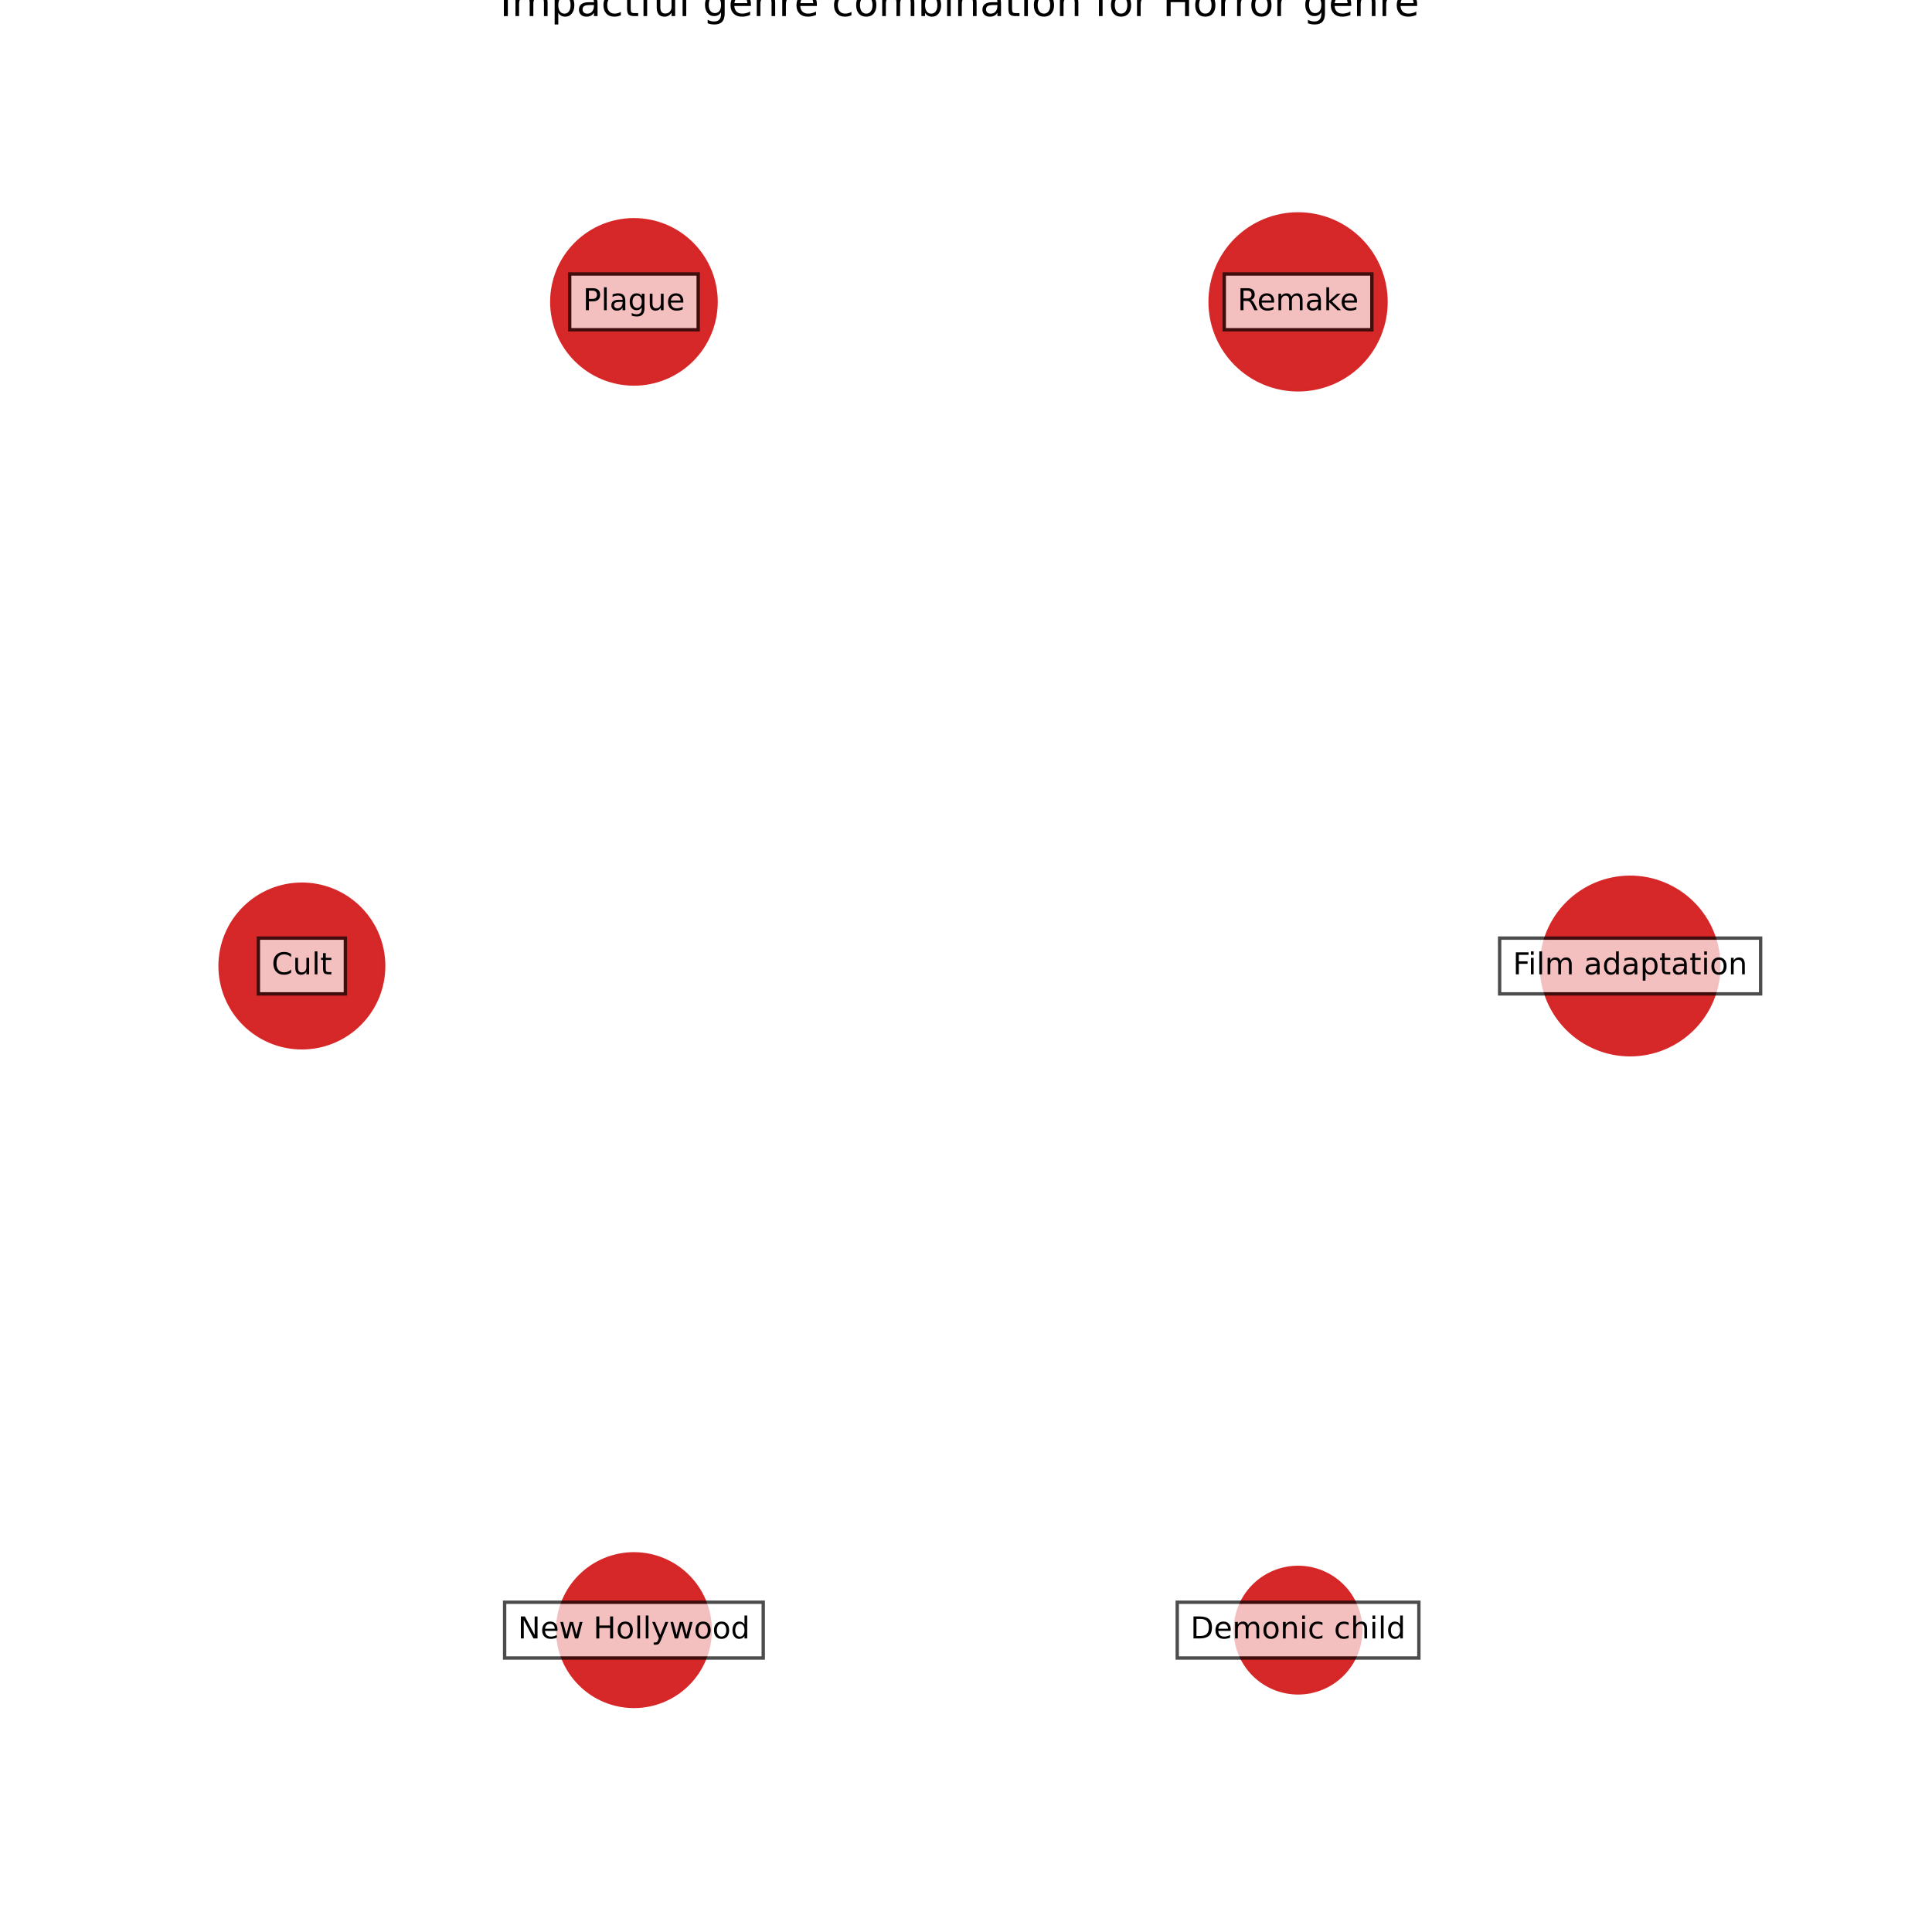
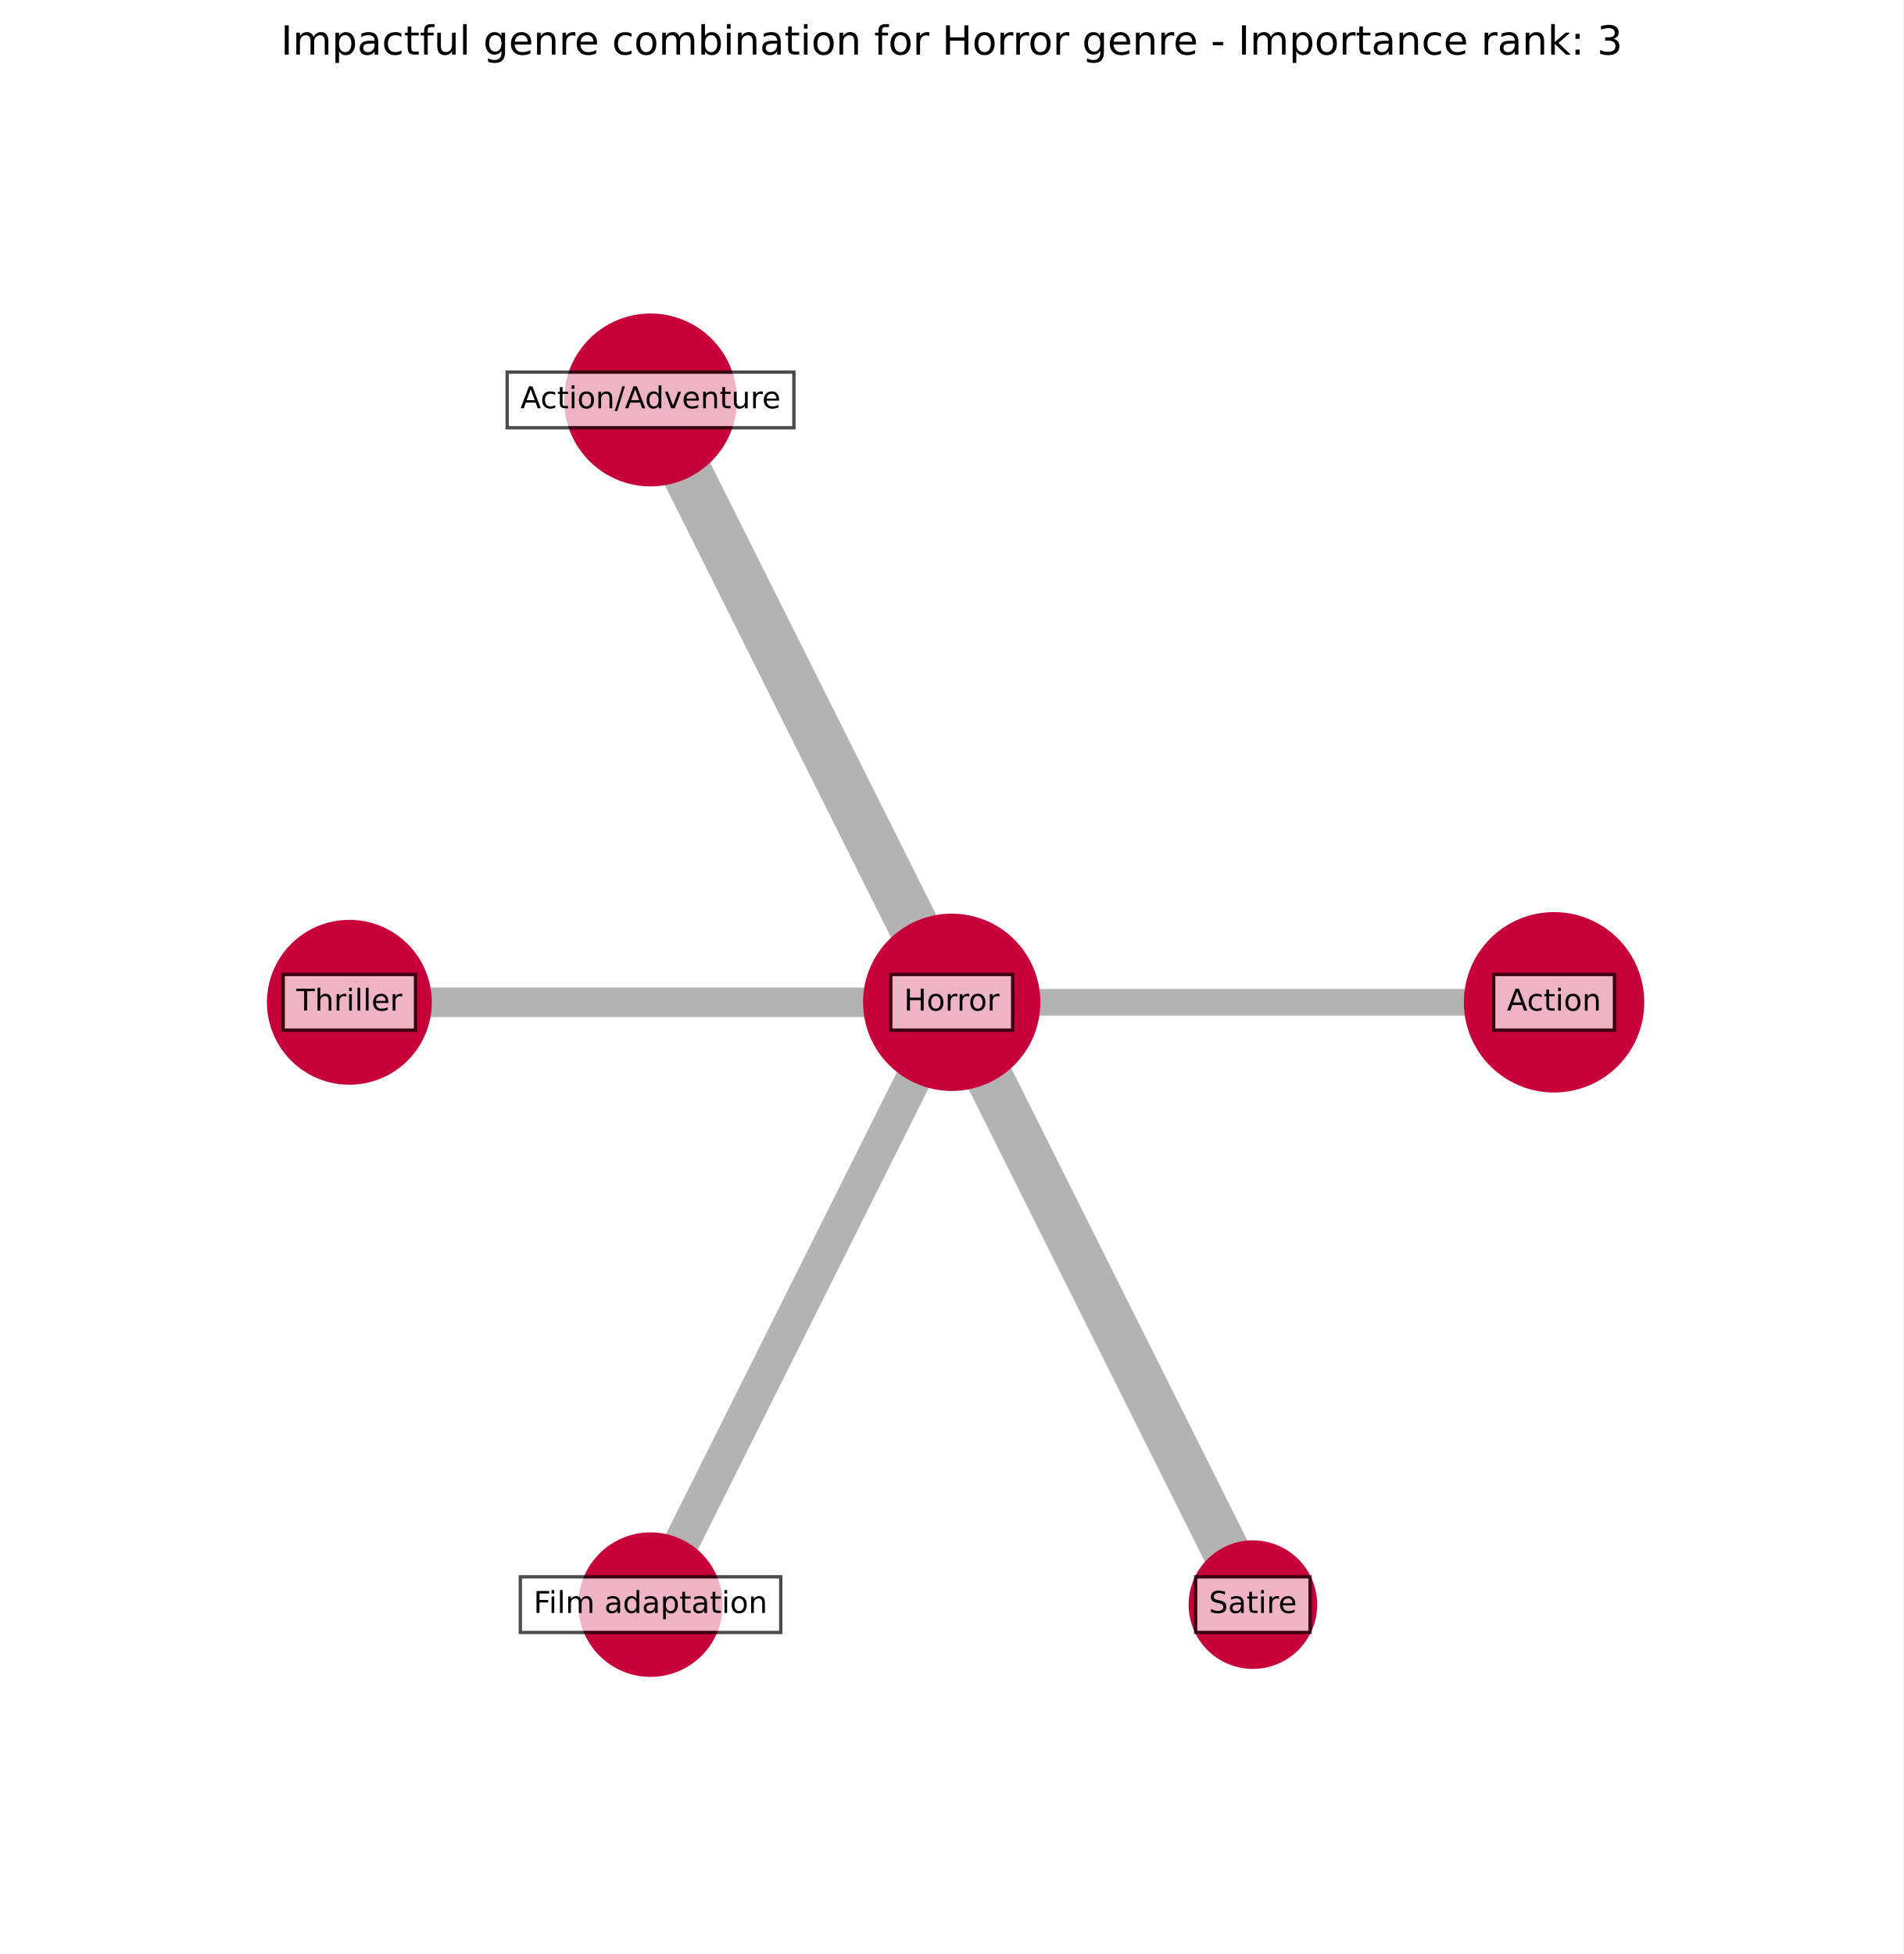
- <svg xmlns="http://www.w3.org/2000/svg" xmlns:xlink="http://www.w3.org/1999/xlink" width="576pt" height="576pt" viewBox="0 0 576 576" version="1.1">
+ <svg xmlns="http://www.w3.org/2000/svg" xmlns:xlink="http://www.w3.org/1999/xlink" width="568.8pt" height="583.918pt" viewBox="0 0 568.8 583.918" version="1.1">
  <defs>
    <style type="text/css">*{stroke-linejoin: round; stroke-linecap: butt}</style>
  </defs>
  <g id="figure_1">
    <g id="patch_1">
-       <path d="M 0 576  L 576 576  L 576 0  L 0 0  z " style="fill: #ffffff" />
+       <path d="M 0 583.918  L 568.8 583.918  L 568.8 0  L 0 0  z " style="fill: #ffffff" />
    </g>
    <g id="axes_1">
+       <g id="LineCollection_1">
+         <path d="M 464.4 299.518  L 284.4 299.518  " clip-path="url(#p482a73fd78)" style="fill: none; stroke: #000000; stroke-opacity: 0.3; stroke-width: 8" />
+         <path d="M 284.4 299.518  L 194.4 119.518  " clip-path="url(#p482a73fd78)" style="fill: none; stroke: #000000; stroke-opacity: 0.3; stroke-width: 15.103" />
+         <path d="M 284.4 299.518  L 104.4 299.518  " clip-path="url(#p482a73fd78)" style="fill: none; stroke: #000000; stroke-opacity: 0.3; stroke-width: 8.842" />
+         <path d="M 284.4 299.518  L 194.4 479.518  " clip-path="url(#p482a73fd78)" style="fill: none; stroke: #000000; stroke-opacity: 0.3; stroke-width: 10.617" />
+         <path d="M 284.4 299.518  L 374.4 479.518  " clip-path="url(#p482a73fd78)" style="fill: none; stroke: #000000; stroke-opacity: 0.3; stroke-width: 14.214" />
+       </g>
      <g id="PathCollection_1">
-         <path d="M 486 314.458  C 493.017 314.458 499.747 311.67 504.708 306.708  C 509.67 301.747 512.458 295.017 512.458 288  C 512.458 280.983 509.67 274.253 504.708 269.292  C 499.747 264.33 493.017 261.542 486 261.542  C 478.983 261.542 472.253 264.33 467.292 269.292  C 462.33 274.253 459.542 280.983 459.542 288  C 459.542 295.017 462.33 301.747 467.292 306.708  C 472.253 311.67 478.983 314.458 486 314.458  z " clip-path="url(#p6428ae8eca)" style="fill: #d62728; fill-opacity: 0.99; stroke: #d62728; stroke-opacity: 0.99" />
-         <path d="M 387 116.226  C 393.955 116.226 400.627 113.463 405.545 108.545  C 410.463 103.627 413.226 96.955 413.226 90  C 413.226 83.045 410.463 76.373 405.545 71.455  C 400.627 66.537 393.955 63.774 387 63.774  C 380.045 63.774 373.373 66.537 368.455 71.455  C 363.537 76.373 360.774 83.045 360.774 90  C 360.774 96.955 363.537 103.627 368.455 108.545  C 373.373 113.463 380.045 116.226 387 116.226  z " clip-path="url(#p6428ae8eca)" style="fill: #d62728; fill-opacity: 0.99; stroke: #d62728; stroke-opacity: 0.99" />
-         <path d="M 189 114.491  C 195.495 114.491 201.725 111.911 206.318 107.318  C 210.911 102.725 213.491 96.495 213.491 90  C 213.491 83.505 210.911 77.275 206.318 72.682  C 201.725 68.089 195.495 65.509 189 65.509  C 182.505 65.509 176.275 68.089 171.682 72.682  C 167.089 77.275 164.509 83.505 164.509 90  C 164.509 96.495 167.089 102.725 171.682 107.318  C 176.275 111.911 182.505 114.491 189 114.491  z " clip-path="url(#p6428ae8eca)" style="fill: #d62728; fill-opacity: 0.99; stroke: #d62728; stroke-opacity: 0.99" />
-         <path d="M 90 312.392  C 96.469 312.392 102.674 309.822 107.248 305.248  C 111.822 300.674 114.392 294.469 114.392 288  C 114.392 281.531 111.822 275.326 107.248 270.752  C 102.674 266.178 96.469 263.608 90 263.608  C 83.531 263.608 77.326 266.178 72.752 270.752  C 68.178 275.326 65.608 281.531 65.608 288  C 65.608 294.469 68.178 300.674 72.752 305.248  C 77.326 309.822 83.531 312.392 90 312.392  z " clip-path="url(#p6428ae8eca)" style="fill: #d62728; fill-opacity: 0.99; stroke: #d62728; stroke-opacity: 0.99" />
-         <path d="M 189 508.747  C 195.033 508.747 200.819 506.351 205.085 502.085  C 209.351 497.819 211.747 492.033 211.747 486  C 211.747 479.967 209.351 474.181 205.085 469.915  C 200.819 465.649 195.033 463.253 189 463.253  C 182.967 463.253 177.181 465.649 172.915 469.915  C 168.65 474.181 166.253 479.967 166.253 486  C 166.253 492.033 168.65 497.819 172.915 502.085  C 177.181 506.351 182.967 508.747 189 508.747  z " clip-path="url(#p6428ae8eca)" style="fill: #d62728; fill-opacity: 0.99; stroke: #d62728; stroke-opacity: 0.99" />
-         <path d="M 387 504.708  C 391.961 504.708 396.72 502.737 400.229 499.229  C 403.737 495.72 405.708 490.961 405.708 486  C 405.708 481.039 403.737 476.28 400.229 472.771  C 396.72 469.263 391.961 467.292 387 467.292  C 382.038 467.292 377.28 469.263 373.771 472.771  C 370.263 476.28 368.292 481.039 368.292 486  C 368.292 490.961 370.263 495.72 373.771 499.229  C 377.28 502.737 382.038 504.708 387 504.708  z " clip-path="url(#p6428ae8eca)" style="fill: #d62728; fill-opacity: 0.99; stroke: #d62728; stroke-opacity: 0.99" />
+         <path d="M 464.4 325.976  C 471.417 325.976 478.147 323.188 483.108 318.226  C 488.07 313.265 490.858 306.535 490.858 299.518  C 490.858 292.502 488.07 285.771 483.108 280.81  C 478.147 275.848 471.417 273.061 464.4 273.061  C 457.383 273.061 450.653 275.848 445.692 280.81  C 440.73 285.771 437.942 292.502 437.942 299.518  C 437.942 306.535 440.73 313.265 445.692 318.226  C 450.653 323.188 457.383 325.976 464.4 325.976  z " clip-path="url(#p482a73fd78)" style="fill: #c70039; fill-opacity: 0.99; stroke: #c70039; stroke-opacity: 0.99" />
+         <path d="M 284.4 325.512  C 291.294 325.512 297.906 322.773 302.78 317.898  C 307.655 313.024 310.394 306.412 310.394 299.518  C 310.394 292.625 307.655 286.012 302.78 281.138  C 297.906 276.263 291.294 273.525 284.4 273.525  C 277.506 273.525 270.894 276.263 266.02 281.138  C 261.145 286.012 258.406 292.625 258.406 299.518  C 258.406 306.412 261.145 313.024 266.02 317.898  C 270.894 322.773 277.506 325.512 284.4 325.512  z " clip-path="url(#p482a73fd78)" style="fill: #c70039; fill-opacity: 0.99; stroke: #c70039; stroke-opacity: 0.99" />
+         <path d="M 194.4 144.854  C 201.119 144.854 207.564 142.184 212.315 137.433  C 217.066 132.682 219.735 126.237 219.735 119.518  C 219.735 112.799 217.066 106.354 212.315 101.603  C 207.564 96.852 201.119 94.183 194.4 94.183  C 187.681 94.183 181.236 96.852 176.485 101.603  C 171.734 106.354 169.065 112.799 169.065 119.518  C 169.065 126.237 171.734 132.682 176.485 137.433  C 181.236 142.184 187.681 144.854 194.4 144.854  z " clip-path="url(#p482a73fd78)" style="fill: #c70039; fill-opacity: 0.99; stroke: #c70039; stroke-opacity: 0.99" />
+         <path d="M 104.4 323.657  C 110.802 323.657 116.942 321.114 121.469 316.587  C 125.996 312.06 128.539 305.92 128.539 299.518  C 128.539 293.116 125.996 286.976 121.469 282.449  C 116.942 277.923 110.802 275.379 104.4 275.379  C 97.998 275.379 91.858 277.923 87.331 282.449  C 82.804 286.976 80.261 293.116 80.261 299.518  C 80.261 305.92 82.804 312.06 87.331 316.587  C 91.858 321.114 97.998 323.657 104.4 323.657  z " clip-path="url(#p482a73fd78)" style="fill: #c70039; fill-opacity: 0.99; stroke: #c70039; stroke-opacity: 0.99" />
+         <path d="M 194.4 500.61  C 199.994 500.61 205.359 498.387 209.314 494.432  C 213.269 490.477 215.491 485.112 215.491 479.518  C 215.491 473.925 213.269 468.559 209.314 464.604  C 205.359 460.649 199.994 458.427 194.4 458.427  C 188.806 458.427 183.441 460.649 179.486 464.604  C 175.531 468.559 173.309 473.925 173.309 479.518  C 173.309 485.112 175.531 490.477 179.486 494.432  C 183.441 498.387 188.806 500.61 194.4 500.61  z " clip-path="url(#p482a73fd78)" style="fill: #c70039; fill-opacity: 0.99; stroke: #c70039; stroke-opacity: 0.99" />
+         <path d="M 374.4 498.226  C 379.361 498.226 384.12 496.255 387.629 492.747  C 391.137 489.239 393.108 484.48 393.108 479.518  C 393.108 474.557 391.137 469.798 387.629 466.289  C 384.12 462.781 379.361 460.81 374.4 460.81  C 369.438 460.81 364.68 462.781 361.171 466.289  C 357.663 469.798 355.692 474.557 355.692 479.518  C 355.692 484.48 357.663 489.239 361.171 492.747  C 364.68 496.255 369.438 498.226 374.4 498.226  z " clip-path="url(#p482a73fd78)" style="fill: #c70039; fill-opacity: 0.99; stroke: #c70039; stroke-opacity: 0.99" />
      </g>
      <g id="text_1">
        <g id="patch_2">
-           <path d="M 447.094 296.315  L 524.906 296.315  L 524.906 279.685  L 447.094 279.685  z " clip-path="url(#p6428ae8eca)" style="fill: #ffffff; opacity: 0.7; stroke: #000000; stroke-linejoin: miter" />
-         </g>
-         <g clip-path="url(#p6428ae8eca)">
-           <g transform="translate(451.054 290.4834)scale(0.09 -0.09)">
+           <path d="M 446.347 307.833  L 482.453 307.833  L 482.453 291.203  L 446.347 291.203  z " clip-path="url(#p482a73fd78)" style="fill: #ffffff; opacity: 0.7; stroke: #000000; stroke-linejoin: miter" />
+         </g>
+         <g clip-path="url(#p482a73fd78)">
+           <g transform="translate(450.3066 302.0016)scale(0.09 -0.09)">
+             <defs>
+               <path id="DejaVuSans-41" d="M 2188 4044  L 1331 1722  L 3047 1722  L 2188 4044  z M 1831 4666  L 2547 4666  L 4325 0  L 3669 0  L 3244 1197  L 1141 1197  L 716 0  L 50 0  L 1831 4666  z " transform="scale(0.015625)" />
+               <path id="DejaVuSans-63" d="M 3122 3366  L 3122 2828  Q 2878 2963 2633 3030  Q 2388 3097 2138 3097  Q 1578 3097 1268 2742  Q 959 2388 959 1747  Q 959 1106 1268 751  Q 1578 397 2138 397  Q 2388 397 2633 464  Q 2878 531 3122 666  L 3122 134  Q 2881 22 2623 -34  Q 2366 -91 2075 -91  Q 1284 -91 818 406  Q 353 903 353 1747  Q 353 2603 823 3093  Q 1294 3584 2113 3584  Q 2378 3584 2631 3529  Q 2884 3475 3122 3366  z " transform="scale(0.015625)" />
+               <path id="DejaVuSans-74" d="M 1172 4494  L 1172 3500  L 2356 3500  L 2356 3053  L 1172 3053  L 1172 1153  Q 1172 725 1289 603  Q 1406 481 1766 481  L 2356 481  L 2356 0  L 1766 0  Q 1100 0 847 248  Q 594 497 594 1153  L 594 3053  L 172 3053  L 172 3500  L 594 3500  L 594 4494  L 1172 4494  z " transform="scale(0.015625)" />
+               <path id="DejaVuSans-69" d="M 603 3500  L 1178 3500  L 1178 0  L 603 0  L 603 3500  z M 603 4863  L 1178 4863  L 1178 4134  L 603 4134  L 603 4863  z " transform="scale(0.015625)" />
+               <path id="DejaVuSans-6f" d="M 1959 3097  Q 1497 3097 1228 2736  Q 959 2375 959 1747  Q 959 1119 1226 758  Q 1494 397 1959 397  Q 2419 397 2687 759  Q 2956 1122 2956 1747  Q 2956 2369 2687 2733  Q 2419 3097 1959 3097  z M 1959 3584  Q 2709 3584 3137 3096  Q 3566 2609 3566 1747  Q 3566 888 3137 398  Q 2709 -91 1959 -91  Q 1206 -91 779 398  Q 353 888 353 1747  Q 353 2609 779 3096  Q 1206 3584 1959 3584  z " transform="scale(0.015625)" />
+               <path id="DejaVuSans-6e" d="M 3513 2113  L 3513 0  L 2938 0  L 2938 2094  Q 2938 2591 2744 2837  Q 2550 3084 2163 3084  Q 1697 3084 1428 2787  Q 1159 2491 1159 1978  L 1159 0  L 581 0  L 581 3500  L 1159 3500  L 1159 2956  Q 1366 3272 1645 3428  Q 1925 3584 2291 3584  Q 2894 3584 3203 3211  Q 3513 2838 3513 2113  z " transform="scale(0.015625)" />
+             </defs>
+             <use xlink:href="#DejaVuSans-41" />
+             <use xlink:href="#DejaVuSans-63" x="66.658" />
+             <use xlink:href="#DejaVuSans-74" x="121.639" />
+             <use xlink:href="#DejaVuSans-69" x="160.848" />
+             <use xlink:href="#DejaVuSans-6f" x="188.631" />
+             <use xlink:href="#DejaVuSans-6e" x="249.812" />
+           </g>
+         </g>
+       </g>
+       <g id="text_2">
+         <g id="patch_3">
+           <path d="M 266.179 307.833  L 302.621 307.833  L 302.621 291.203  L 266.179 291.203  z " clip-path="url(#p482a73fd78)" style="fill: #ffffff; opacity: 0.7; stroke: #000000; stroke-linejoin: miter" />
+         </g>
+         <g clip-path="url(#p482a73fd78)">
+           <g transform="translate(270.1392 302.0016)scale(0.09 -0.09)">
+             <defs>
+               <path id="DejaVuSans-48" d="M 628 4666  L 1259 4666  L 1259 2753  L 3553 2753  L 3553 4666  L 4184 4666  L 4184 0  L 3553 0  L 3553 2222  L 1259 2222  L 1259 0  L 628 0  L 628 4666  z " transform="scale(0.015625)" />
+               <path id="DejaVuSans-72" d="M 2631 2963  Q 2534 3019 2420 3045  Q 2306 3072 2169 3072  Q 1681 3072 1420 2755  Q 1159 2438 1159 1844  L 1159 0  L 581 0  L 581 3500  L 1159 3500  L 1159 2956  Q 1341 3275 1631 3429  Q 1922 3584 2338 3584  Q 2397 3584 2469 3576  Q 2541 3569 2628 3553  L 2631 2963  z " transform="scale(0.015625)" />
+             </defs>
+             <use xlink:href="#DejaVuSans-48" />
+             <use xlink:href="#DejaVuSans-6f" x="75.195" />
+             <use xlink:href="#DejaVuSans-72" x="136.377" />
+             <use xlink:href="#DejaVuSans-72" x="175.74" />
+             <use xlink:href="#DejaVuSans-6f" x="214.604" />
+             <use xlink:href="#DejaVuSans-72" x="275.785" />
+           </g>
+         </g>
+       </g>
+       <g id="text_3">
+         <g id="patch_4">
+           <path d="M 151.556 127.833  L 237.244 127.833  L 237.244 111.203  L 151.556 111.203  z " clip-path="url(#p482a73fd78)" style="fill: #ffffff; opacity: 0.7; stroke: #000000; stroke-linejoin: miter" />
+         </g>
+         <g clip-path="url(#p482a73fd78)">
+           <g transform="translate(155.5165 122.0016)scale(0.09 -0.09)">
+             <defs>
+               <path id="DejaVuSans-2f" d="M 1625 4666  L 2156 4666  L 531 -594  L 0 -594  L 1625 4666  z " transform="scale(0.015625)" />
+               <path id="DejaVuSans-64" d="M 2906 2969  L 2906 4863  L 3481 4863  L 3481 0  L 2906 0  L 2906 525  Q 2725 213 2448 61  Q 2172 -91 1784 -91  Q 1150 -91 751 415  Q 353 922 353 1747  Q 353 2572 751 3078  Q 1150 3584 1784 3584  Q 2172 3584 2448 3432  Q 2725 3281 2906 2969  z M 947 1747  Q 947 1113 1208 752  Q 1469 391 1925 391  Q 2381 391 2643 752  Q 2906 1113 2906 1747  Q 2906 2381 2643 2742  Q 2381 3103 1925 3103  Q 1469 3103 1208 2742  Q 947 2381 947 1747  z " transform="scale(0.015625)" />
+               <path id="DejaVuSans-76" d="M 191 3500  L 800 3500  L 1894 563  L 2988 3500  L 3597 3500  L 2284 0  L 1503 0  L 191 3500  z " transform="scale(0.015625)" />
+               <path id="DejaVuSans-65" d="M 3597 1894  L 3597 1613  L 953 1613  Q 991 1019 1311 708  Q 1631 397 2203 397  Q 2534 397 2845 478  Q 3156 559 3463 722  L 3463 178  Q 3153 47 2828 -22  Q 2503 -91 2169 -91  Q 1331 -91 842 396  Q 353 884 353 1716  Q 353 2575 817 3079  Q 1281 3584 2069 3584  Q 2775 3584 3186 3129  Q 3597 2675 3597 1894  z M 3022 2063  Q 3016 2534 2758 2815  Q 2500 3097 2075 3097  Q 1594 3097 1305 2825  Q 1016 2553 972 2059  L 3022 2063  z " transform="scale(0.015625)" />
+               <path id="DejaVuSans-75" d="M 544 1381  L 544 3500  L 1119 3500  L 1119 1403  Q 1119 906 1312 657  Q 1506 409 1894 409  Q 2359 409 2629 706  Q 2900 1003 2900 1516  L 2900 3500  L 3475 3500  L 3475 0  L 2900 0  L 2900 538  Q 2691 219 2414 64  Q 2138 -91 1772 -91  Q 1169 -91 856 284  Q 544 659 544 1381  z M 1991 3584  L 1991 3584  z " transform="scale(0.015625)" />
+             </defs>
+             <use xlink:href="#DejaVuSans-41" />
+             <use xlink:href="#DejaVuSans-63" x="66.658" />
+             <use xlink:href="#DejaVuSans-74" x="121.639" />
+             <use xlink:href="#DejaVuSans-69" x="160.848" />
+             <use xlink:href="#DejaVuSans-6f" x="188.631" />
+             <use xlink:href="#DejaVuSans-6e" x="249.812" />
+             <use xlink:href="#DejaVuSans-2f" x="313.191" />
+             <use xlink:href="#DejaVuSans-41" x="346.883" />
+             <use xlink:href="#DejaVuSans-64" x="413.541" />
+             <use xlink:href="#DejaVuSans-76" x="477.018" />
+             <use xlink:href="#DejaVuSans-65" x="536.197" />
+             <use xlink:href="#DejaVuSans-6e" x="597.721" />
+             <use xlink:href="#DejaVuSans-74" x="661.1" />
+             <use xlink:href="#DejaVuSans-75" x="700.309" />
+             <use xlink:href="#DejaVuSans-72" x="763.688" />
+             <use xlink:href="#DejaVuSans-65" x="802.551" />
+           </g>
+         </g>
+       </g>
+       <g id="text_4">
+         <g id="patch_5">
+           <path d="M 84.62 307.833  L 124.18 307.833  L 124.18 291.203  L 84.62 291.203  z " clip-path="url(#p482a73fd78)" style="fill: #ffffff; opacity: 0.7; stroke: #000000; stroke-linejoin: miter" />
+         </g>
+         <g clip-path="url(#p482a73fd78)">
+           <g transform="translate(88.58039 302.0016)scale(0.09 -0.09)">
+             <defs>
+               <path id="DejaVuSans-54" d="M -19 4666  L 3928 4666  L 3928 4134  L 2272 4134  L 2272 0  L 1638 0  L 1638 4134  L -19 4134  L -19 4666  z " transform="scale(0.015625)" />
+               <path id="DejaVuSans-68" d="M 3513 2113  L 3513 0  L 2938 0  L 2938 2094  Q 2938 2591 2744 2837  Q 2550 3084 2163 3084  Q 1697 3084 1428 2787  Q 1159 2491 1159 1978  L 1159 0  L 581 0  L 581 4863  L 1159 4863  L 1159 2956  Q 1366 3272 1645 3428  Q 1925 3584 2291 3584  Q 2894 3584 3203 3211  Q 3513 2838 3513 2113  z " transform="scale(0.015625)" />
+               <path id="DejaVuSans-6c" d="M 603 4863  L 1178 4863  L 1178 0  L 603 0  L 603 4863  z " transform="scale(0.015625)" />
+             </defs>
+             <use xlink:href="#DejaVuSans-54" />
+             <use xlink:href="#DejaVuSans-68" x="61.084" />
+             <use xlink:href="#DejaVuSans-72" x="124.463" />
+             <use xlink:href="#DejaVuSans-69" x="165.576" />
+             <use xlink:href="#DejaVuSans-6c" x="193.359" />
+             <use xlink:href="#DejaVuSans-6c" x="221.143" />
+             <use xlink:href="#DejaVuSans-65" x="248.926" />
+             <use xlink:href="#DejaVuSans-72" x="310.449" />
+           </g>
+         </g>
+       </g>
+       <g id="text_5">
+         <g id="patch_6">
+           <path d="M 155.494 487.833  L 233.306 487.833  L 233.306 471.203  L 155.494 471.203  z " clip-path="url(#p482a73fd78)" style="fill: #ffffff; opacity: 0.7; stroke: #000000; stroke-linejoin: miter" />
+         </g>
+         <g clip-path="url(#p482a73fd78)">
+           <g transform="translate(159.454 482.0016)scale(0.09 -0.09)">
            <defs>
              <path id="DejaVuSans-46" d="M 628 4666  L 3309 4666  L 3309 4134  L 1259 4134  L 1259 2759  L 3109 2759  L 3109 2228  L 1259 2228  L 1259 0  L 628 0  L 628 4666  z " transform="scale(0.015625)" />
-               <path id="DejaVuSans-69" d="M 603 3500  L 1178 3500  L 1178 0  L 603 0  L 603 3500  z M 603 4863  L 1178 4863  L 1178 4134  L 603 4134  L 603 4863  z " transform="scale(0.015625)" />
-               <path id="DejaVuSans-6c" d="M 603 4863  L 1178 4863  L 1178 0  L 603 0  L 603 4863  z " transform="scale(0.015625)" />
              <path id="DejaVuSans-6d" d="M 3328 2828  Q 3544 3216 3844 3400  Q 4144 3584 4550 3584  Q 5097 3584 5394 3201  Q 5691 2819 5691 2113  L 5691 0  L 5113 0  L 5113 2094  Q 5113 2597 4934 2840  Q 4756 3084 4391 3084  Q 3944 3084 3684 2787  Q 3425 2491 3425 1978  L 3425 0  L 2847 0  L 2847 2094  Q 2847 2600 2669 2842  Q 2491 3084 2119 3084  Q 1678 3084 1418 2786  Q 1159 2488 1159 1978  L 1159 0  L 581 0  L 581 3500  L 1159 3500  L 1159 2956  Q 1356 3278 1631 3431  Q 1906 3584 2284 3584  Q 2666 3584 2933 3390  Q 3200 3197 3328 2828  z " transform="scale(0.015625)" />
              <path id="DejaVuSans-20" transform="scale(0.015625)" />
              <path id="DejaVuSans-61" d="M 2194 1759  Q 1497 1759 1228 1600  Q 959 1441 959 1056  Q 959 750 1161 570  Q 1363 391 1709 391  Q 2188 391 2477 730  Q 2766 1069 2766 1631  L 2766 1759  L 2194 1759  z M 3341 1997  L 3341 0  L 2766 0  L 2766 531  Q 2569 213 2275 61  Q 1981 -91 1556 -91  Q 1019 -91 701 211  Q 384 513 384 1019  Q 384 1609 779 1909  Q 1175 2209 1959 2209  L 2766 2209  L 2766 2266  Q 2766 2663 2505 2880  Q 2244 3097 1772 3097  Q 1472 3097 1187 3025  Q 903 2953 641 2809  L 641 3341  Q 956 3463 1253 3523  Q 1550 3584 1831 3584  Q 2591 3584 2966 3190  Q 3341 2797 3341 1997  z " transform="scale(0.015625)" />
-               <path id="DejaVuSans-64" d="M 2906 2969  L 2906 4863  L 3481 4863  L 3481 0  L 2906 0  L 2906 525  Q 2725 213 2448 61  Q 2172 -91 1784 -91  Q 1150 -91 751 415  Q 353 922 353 1747  Q 353 2572 751 3078  Q 1150 3584 1784 3584  Q 2172 3584 2448 3432  Q 2725 3281 2906 2969  z M 947 1747  Q 947 1113 1208 752  Q 1469 391 1925 391  Q 2381 391 2643 752  Q 2906 1113 2906 1747  Q 2906 2381 2643 2742  Q 2381 3103 1925 3103  Q 1469 3103 1208 2742  Q 947 2381 947 1747  z " transform="scale(0.015625)" />
              <path id="DejaVuSans-70" d="M 1159 525  L 1159 -1331  L 581 -1331  L 581 3500  L 1159 3500  L 1159 2969  Q 1341 3281 1617 3432  Q 1894 3584 2278 3584  Q 2916 3584 3314 3078  Q 3713 2572 3713 1747  Q 3713 922 3314 415  Q 2916 -91 2278 -91  Q 1894 -91 1617 61  Q 1341 213 1159 525  z M 3116 1747  Q 3116 2381 2855 2742  Q 2594 3103 2138 3103  Q 1681 3103 1420 2742  Q 1159 2381 1159 1747  Q 1159 1113 1420 752  Q 1681 391 2138 391  Q 2594 391 2855 752  Q 3116 1113 3116 1747  z " transform="scale(0.015625)" />
-               <path id="DejaVuSans-74" d="M 1172 4494  L 1172 3500  L 2356 3500  L 2356 3053  L 1172 3053  L 1172 1153  Q 1172 725 1289 603  Q 1406 481 1766 481  L 2356 481  L 2356 0  L 1766 0  Q 1100 0 847 248  Q 594 497 594 1153  L 594 3053  L 172 3053  L 172 3500  L 594 3500  L 594 4494  L 1172 4494  z " transform="scale(0.015625)" />
-               <path id="DejaVuSans-6f" d="M 1959 3097  Q 1497 3097 1228 2736  Q 959 2375 959 1747  Q 959 1119 1226 758  Q 1494 397 1959 397  Q 2419 397 2687 759  Q 2956 1122 2956 1747  Q 2956 2369 2687 2733  Q 2419 3097 1959 3097  z M 1959 3584  Q 2709 3584 3137 3096  Q 3566 2609 3566 1747  Q 3566 888 3137 398  Q 2709 -91 1959 -91  Q 1206 -91 779 398  Q 353 888 353 1747  Q 353 2609 779 3096  Q 1206 3584 1959 3584  z " transform="scale(0.015625)" />
-               <path id="DejaVuSans-6e" d="M 3513 2113  L 3513 0  L 2938 0  L 2938 2094  Q 2938 2591 2744 2837  Q 2550 3084 2163 3084  Q 1697 3084 1428 2787  Q 1159 2491 1159 1978  L 1159 0  L 581 0  L 581 3500  L 1159 3500  L 1159 2956  Q 1366 3272 1645 3428  Q 1925 3584 2291 3584  Q 2894 3584 3203 3211  Q 3513 2838 3513 2113  z " transform="scale(0.015625)" />
            </defs>
            <use xlink:href="#DejaVuSans-46" />
            <use xlink:href="#DejaVuSans-69" x="50.27" />
            <use xlink:href="#DejaVuSans-6c" x="78.053" />
            <use xlink:href="#DejaVuSans-6d" x="105.836" />
            <use xlink:href="#DejaVuSans-20" x="203.248" />
            <use xlink:href="#DejaVuSans-61" x="235.035" />
            <use xlink:href="#DejaVuSans-64" x="296.314" />
            <use xlink:href="#DejaVuSans-61" x="359.791" />
            <use xlink:href="#DejaVuSans-70" x="421.07" />
            <use xlink:href="#DejaVuSans-74" x="484.547" />
            <use xlink:href="#DejaVuSans-61" x="523.756" />
            <use xlink:href="#DejaVuSans-74" x="585.035" />
            <use xlink:href="#DejaVuSans-69" x="624.244" />
            <use xlink:href="#DejaVuSans-6f" x="652.027" />
            <use xlink:href="#DejaVuSans-6e" x="713.209" />
          </g>
        </g>
      </g>
-       <g id="text_2">
-         <g id="patch_3">
-           <path d="M 364.994 98.315  L 409.006 98.315  L 409.006 81.685  L 364.994 81.685  z " clip-path="url(#p6428ae8eca)" style="fill: #ffffff; opacity: 0.7; stroke: #000000; stroke-linejoin: miter" />
-         </g>
-         <g clip-path="url(#p6428ae8eca)">
-           <g transform="translate(368.9543 92.48344)scale(0.09 -0.09)">
-             <defs>
-               <path id="DejaVuSans-52" d="M 2841 2188  Q 3044 2119 3236 1894  Q 3428 1669 3622 1275  L 4263 0  L 3584 0  L 2988 1197  Q 2756 1666 2539 1819  Q 2322 1972 1947 1972  L 1259 1972  L 1259 0  L 628 0  L 628 4666  L 2053 4666  Q 2853 4666 3247 4331  Q 3641 3997 3641 3322  Q 3641 2881 3436 2590  Q 3231 2300 2841 2188  z M 1259 4147  L 1259 2491  L 2053 2491  Q 2509 2491 2742 2702  Q 2975 2913 2975 3322  Q 2975 3731 2742 3939  Q 2509 4147 2053 4147  L 1259 4147  z " transform="scale(0.015625)" />
-               <path id="DejaVuSans-65" d="M 3597 1894  L 3597 1613  L 953 1613  Q 991 1019 1311 708  Q 1631 397 2203 397  Q 2534 397 2845 478  Q 3156 559 3463 722  L 3463 178  Q 3153 47 2828 -22  Q 2503 -91 2169 -91  Q 1331 -91 842 396  Q 353 884 353 1716  Q 353 2575 817 3079  Q 1281 3584 2069 3584  Q 2775 3584 3186 3129  Q 3597 2675 3597 1894  z M 3022 2063  Q 3016 2534 2758 2815  Q 2500 3097 2075 3097  Q 1594 3097 1305 2825  Q 1016 2553 972 2059  L 3022 2063  z " transform="scale(0.015625)" />
-               <path id="DejaVuSans-6b" d="M 581 4863  L 1159 4863  L 1159 1991  L 2875 3500  L 3609 3500  L 1753 1863  L 3688 0  L 2938 0  L 1159 1709  L 1159 0  L 581 0  L 581 4863  z " transform="scale(0.015625)" />
-             </defs>
-             <use xlink:href="#DejaVuSans-52" />
-             <use xlink:href="#DejaVuSans-65" x="64.982" />
-             <use xlink:href="#DejaVuSans-6d" x="126.506" />
-             <use xlink:href="#DejaVuSans-61" x="223.918" />
-             <use xlink:href="#DejaVuSans-6b" x="285.197" />
-             <use xlink:href="#DejaVuSans-65" x="339.482" />
-           </g>
-         </g>
-       </g>
-       <g id="text_3">
-         <g id="patch_4">
-           <path d="M 169.841 98.315  L 208.159 98.315  L 208.159 81.685  L 169.841 81.685  z " clip-path="url(#p6428ae8eca)" style="fill: #ffffff; opacity: 0.7; stroke: #000000; stroke-linejoin: miter" />
-         </g>
-         <g clip-path="url(#p6428ae8eca)">
-           <g transform="translate(173.8012 92.48345)scale(0.09 -0.09)">
-             <defs>
-               <path id="DejaVuSans-50" d="M 1259 4147  L 1259 2394  L 2053 2394  Q 2494 2394 2734 2622  Q 2975 2850 2975 3272  Q 2975 3691 2734 3919  Q 2494 4147 2053 4147  L 1259 4147  z M 628 4666  L 2053 4666  Q 2838 4666 3239 4311  Q 3641 3956 3641 3272  Q 3641 2581 3239 2228  Q 2838 1875 2053 1875  L 1259 1875  L 1259 0  L 628 0  L 628 4666  z " transform="scale(0.015625)" />
-               <path id="DejaVuSans-67" d="M 2906 1791  Q 2906 2416 2648 2759  Q 2391 3103 1925 3103  Q 1463 3103 1205 2759  Q 947 2416 947 1791  Q 947 1169 1205 825  Q 1463 481 1925 481  Q 2391 481 2648 825  Q 2906 1169 2906 1791  z M 3481 434  Q 3481 -459 3084 -895  Q 2688 -1331 1869 -1331  Q 1566 -1331 1297 -1286  Q 1028 -1241 775 -1147  L 775 -588  Q 1028 -725 1275 -790  Q 1522 -856 1778 -856  Q 2344 -856 2625 -561  Q 2906 -266 2906 331  L 2906 616  Q 2728 306 2450 153  Q 2172 0 1784 0  Q 1141 0 747 490  Q 353 981 353 1791  Q 353 2603 747 3093  Q 1141 3584 1784 3584  Q 2172 3584 2450 3431  Q 2728 3278 2906 2969  L 2906 3500  L 3481 3500  L 3481 434  z " transform="scale(0.015625)" />
-               <path id="DejaVuSans-75" d="M 544 1381  L 544 3500  L 1119 3500  L 1119 1403  Q 1119 906 1312 657  Q 1506 409 1894 409  Q 2359 409 2629 706  Q 2900 1003 2900 1516  L 2900 3500  L 3475 3500  L 3475 0  L 2900 0  L 2900 538  Q 2691 219 2414 64  Q 2138 -91 1772 -91  Q 1169 -91 856 284  Q 544 659 544 1381  z M 1991 3584  L 1991 3584  z " transform="scale(0.015625)" />
-             </defs>
-             <use xlink:href="#DejaVuSans-50" />
-             <use xlink:href="#DejaVuSans-6c" x="60.303" />
-             <use xlink:href="#DejaVuSans-61" x="88.086" />
-             <use xlink:href="#DejaVuSans-67" x="149.365" />
-             <use xlink:href="#DejaVuSans-75" x="212.842" />
-             <use xlink:href="#DejaVuSans-65" x="276.221" />
-           </g>
-         </g>
-       </g>
-       <g id="text_4">
-         <g id="patch_5">
-           <path d="M 77.032 296.315  L 102.968 296.315  L 102.968 279.685  L 77.032 279.685  z " clip-path="url(#p6428ae8eca)" style="fill: #ffffff; opacity: 0.7; stroke: #000000; stroke-linejoin: miter" />
-         </g>
-         <g clip-path="url(#p6428ae8eca)">
-           <g transform="translate(80.99156 290.4835)scale(0.09 -0.09)">
-             <defs>
-               <path id="DejaVuSans-43" d="M 4122 4306  L 4122 3641  Q 3803 3938 3442 4084  Q 3081 4231 2675 4231  Q 1875 4231 1450 3742  Q 1025 3253 1025 2328  Q 1025 1406 1450 917  Q 1875 428 2675 428  Q 3081 428 3442 575  Q 3803 722 4122 1019  L 4122 359  Q 3791 134 3420 21  Q 3050 -91 2638 -91  Q 1578 -91 968 557  Q 359 1206 359 2328  Q 359 3453 968 4101  Q 1578 4750 2638 4750  Q 3056 4750 3426 4639  Q 3797 4528 4122 4306  z " transform="scale(0.015625)" />
-             </defs>
-             <use xlink:href="#DejaVuSans-43" />
-             <use xlink:href="#DejaVuSans-75" x="69.824" />
-             <use xlink:href="#DejaVuSans-6c" x="133.203" />
-             <use xlink:href="#DejaVuSans-74" x="160.986" />
-           </g>
-         </g>
-       </g>
-       <g id="text_5">
-         <g id="patch_6">
-           <path d="M 150.449 494.315  L 227.551 494.315  L 227.551 477.685  L 150.449 477.685  z " clip-path="url(#p6428ae8eca)" style="fill: #ffffff; opacity: 0.7; stroke: #000000; stroke-linejoin: miter" />
-         </g>
-         <g clip-path="url(#p6428ae8eca)">
-           <g transform="translate(154.4091 488.4834)scale(0.09 -0.09)">
-             <defs>
-               <path id="DejaVuSans-4e" d="M 628 4666  L 1478 4666  L 3547 763  L 3547 4666  L 4159 4666  L 4159 0  L 3309 0  L 1241 3903  L 1241 0  L 628 0  L 628 4666  z " transform="scale(0.015625)" />
-               <path id="DejaVuSans-77" d="M 269 3500  L 844 3500  L 1563 769  L 2278 3500  L 2956 3500  L 3675 769  L 4391 3500  L 4966 3500  L 4050 0  L 3372 0  L 2619 2869  L 1863 0  L 1184 0  L 269 3500  z " transform="scale(0.015625)" />
-               <path id="DejaVuSans-48" d="M 628 4666  L 1259 4666  L 1259 2753  L 3553 2753  L 3553 4666  L 4184 4666  L 4184 0  L 3553 0  L 3553 2222  L 1259 2222  L 1259 0  L 628 0  L 628 4666  z " transform="scale(0.015625)" />
-               <path id="DejaVuSans-79" d="M 2059 -325  Q 1816 -950 1584 -1140  Q 1353 -1331 966 -1331  L 506 -1331  L 506 -850  L 844 -850  Q 1081 -850 1212 -737  Q 1344 -625 1503 -206  L 1606 56  L 191 3500  L 800 3500  L 1894 763  L 2988 3500  L 3597 3500  L 2059 -325  z " transform="scale(0.015625)" />
-             </defs>
-             <use xlink:href="#DejaVuSans-4e" />
-             <use xlink:href="#DejaVuSans-65" x="74.805" />
-             <use xlink:href="#DejaVuSans-77" x="136.328" />
-             <use xlink:href="#DejaVuSans-20" x="218.115" />
-             <use xlink:href="#DejaVuSans-48" x="249.902" />
-             <use xlink:href="#DejaVuSans-6f" x="325.098" />
-             <use xlink:href="#DejaVuSans-6c" x="386.279" />
-             <use xlink:href="#DejaVuSans-6c" x="414.062" />
-             <use xlink:href="#DejaVuSans-79" x="441.846" />
-             <use xlink:href="#DejaVuSans-77" x="501.025" />
-             <use xlink:href="#DejaVuSans-6f" x="582.812" />
-             <use xlink:href="#DejaVuSans-6f" x="643.994" />
-             <use xlink:href="#DejaVuSans-64" x="705.176" />
-           </g>
-         </g>
-       </g>
      <g id="text_6">
        <g id="patch_7">
-           <path d="M 350.98 494.315  L 423.02 494.315  L 423.02 477.685  L 350.98 477.685  z " clip-path="url(#p6428ae8eca)" style="fill: #ffffff; opacity: 0.7; stroke: #000000; stroke-linejoin: miter" />
-         </g>
-         <g clip-path="url(#p6428ae8eca)">
-           <g transform="translate(354.9396 488.4834)scale(0.09 -0.09)">
-             <defs>
-               <path id="DejaVuSans-44" d="M 1259 4147  L 1259 519  L 2022 519  Q 2988 519 3436 956  Q 3884 1394 3884 2338  Q 3884 3275 3436 3711  Q 2988 4147 2022 4147  L 1259 4147  z M 628 4666  L 1925 4666  Q 3281 4666 3915 4102  Q 4550 3538 4550 2338  Q 4550 1131 3912 565  Q 3275 0 1925 0  L 628 0  L 628 4666  z " transform="scale(0.015625)" />
-               <path id="DejaVuSans-63" d="M 3122 3366  L 3122 2828  Q 2878 2963 2633 3030  Q 2388 3097 2138 3097  Q 1578 3097 1268 2742  Q 959 2388 959 1747  Q 959 1106 1268 751  Q 1578 397 2138 397  Q 2388 397 2633 464  Q 2878 531 3122 666  L 3122 134  Q 2881 22 2623 -34  Q 2366 -91 2075 -91  Q 1284 -91 818 406  Q 353 903 353 1747  Q 353 2603 823 3093  Q 1294 3584 2113 3584  Q 2378 3584 2631 3529  Q 2884 3475 3122 3366  z " transform="scale(0.015625)" />
-               <path id="DejaVuSans-68" d="M 3513 2113  L 3513 0  L 2938 0  L 2938 2094  Q 2938 2591 2744 2837  Q 2550 3084 2163 3084  Q 1697 3084 1428 2787  Q 1159 2491 1159 1978  L 1159 0  L 581 0  L 581 4863  L 1159 4863  L 1159 2956  Q 1366 3272 1645 3428  Q 1925 3584 2291 3584  Q 2894 3584 3203 3211  Q 3513 2838 3513 2113  z " transform="scale(0.015625)" />
-             </defs>
-             <use xlink:href="#DejaVuSans-44" />
-             <use xlink:href="#DejaVuSans-65" x="77.002" />
-             <use xlink:href="#DejaVuSans-6d" x="138.525" />
-             <use xlink:href="#DejaVuSans-6f" x="235.938" />
-             <use xlink:href="#DejaVuSans-6e" x="297.119" />
-             <use xlink:href="#DejaVuSans-69" x="360.498" />
-             <use xlink:href="#DejaVuSans-63" x="388.281" />
-             <use xlink:href="#DejaVuSans-20" x="443.262" />
-             <use xlink:href="#DejaVuSans-63" x="475.049" />
-             <use xlink:href="#DejaVuSans-68" x="530.029" />
-             <use xlink:href="#DejaVuSans-69" x="593.408" />
-             <use xlink:href="#DejaVuSans-6c" x="621.191" />
-             <use xlink:href="#DejaVuSans-64" x="648.975" />
+           <path d="M 357.294 487.833  L 391.506 487.833  L 391.506 471.203  L 357.294 471.203  z " clip-path="url(#p482a73fd78)" style="fill: #ffffff; opacity: 0.7; stroke: #000000; stroke-linejoin: miter" />
+         </g>
+         <g clip-path="url(#p482a73fd78)">
+           <g transform="translate(361.2537 482.0016)scale(0.09 -0.09)">
+             <defs>
+               <path id="DejaVuSans-53" d="M 3425 4513  L 3425 3897  Q 3066 4069 2747 4153  Q 2428 4238 2131 4238  Q 1616 4238 1336 4038  Q 1056 3838 1056 3469  Q 1056 3159 1242 3001  Q 1428 2844 1947 2747  L 2328 2669  Q 3034 2534 3370 2195  Q 3706 1856 3706 1288  Q 3706 609 3251 259  Q 2797 -91 1919 -91  Q 1588 -91 1214 -16  Q 841 59 441 206  L 441 856  Q 825 641 1194 531  Q 1563 422 1919 422  Q 2459 422 2753 634  Q 3047 847 3047 1241  Q 3047 1584 2836 1778  Q 2625 1972 2144 2069  L 1759 2144  Q 1053 2284 737 2584  Q 422 2884 422 3419  Q 422 4038 858 4394  Q 1294 4750 2059 4750  Q 2388 4750 2728 4690  Q 3069 4631 3425 4513  z " transform="scale(0.015625)" />
+             </defs>
+             <use xlink:href="#DejaVuSans-53" />
+             <use xlink:href="#DejaVuSans-61" x="63.477" />
+             <use xlink:href="#DejaVuSans-74" x="124.756" />
+             <use xlink:href="#DejaVuSans-69" x="163.965" />
+             <use xlink:href="#DejaVuSans-72" x="191.748" />
+             <use xlink:href="#DejaVuSans-65" x="230.611" />
          </g>
        </g>
      </g>
      <g id="text_7">
-         <g transform="translate(149.0447 4.8)scale(0.12 -0.12)">
+         <g transform="translate(83.91656 16.31812)scale(0.12 -0.12)">
          <defs>
            <path id="DejaVuSans-49" d="M 628 4666  L 1259 4666  L 1259 0  L 628 0  L 628 4666  z " transform="scale(0.015625)" />
            <path id="DejaVuSans-66" d="M 2375 4863  L 2375 4384  L 1825 4384  Q 1516 4384 1395 4259  Q 1275 4134 1275 3809  L 1275 3500  L 2222 3500  L 2222 3053  L 1275 3053  L 1275 0  L 697 0  L 697 3053  L 147 3053  L 147 3500  L 697 3500  L 697 3744  Q 697 4328 969 4595  Q 1241 4863 1831 4863  L 2375 4863  z " transform="scale(0.015625)" />
-             <path id="DejaVuSans-72" d="M 2631 2963  Q 2534 3019 2420 3045  Q 2306 3072 2169 3072  Q 1681 3072 1420 2755  Q 1159 2438 1159 1844  L 1159 0  L 581 0  L 581 3500  L 1159 3500  L 1159 2956  Q 1341 3275 1631 3429  Q 1922 3584 2338 3584  Q 2397 3584 2469 3576  Q 2541 3569 2628 3553  L 2631 2963  z " transform="scale(0.015625)" />
+             <path id="DejaVuSans-67" d="M 2906 1791  Q 2906 2416 2648 2759  Q 2391 3103 1925 3103  Q 1463 3103 1205 2759  Q 947 2416 947 1791  Q 947 1169 1205 825  Q 1463 481 1925 481  Q 2391 481 2648 825  Q 2906 1169 2906 1791  z M 3481 434  Q 3481 -459 3084 -895  Q 2688 -1331 1869 -1331  Q 1566 -1331 1297 -1286  Q 1028 -1241 775 -1147  L 775 -588  Q 1028 -725 1275 -790  Q 1522 -856 1778 -856  Q 2344 -856 2625 -561  Q 2906 -266 2906 331  L 2906 616  Q 2728 306 2450 153  Q 2172 0 1784 0  Q 1141 0 747 490  Q 353 981 353 1791  Q 353 2603 747 3093  Q 1141 3584 1784 3584  Q 2172 3584 2450 3431  Q 2728 3278 2906 2969  L 2906 3500  L 3481 3500  L 3481 434  z " transform="scale(0.015625)" />
            <path id="DejaVuSans-62" d="M 3116 1747  Q 3116 2381 2855 2742  Q 2594 3103 2138 3103  Q 1681 3103 1420 2742  Q 1159 2381 1159 1747  Q 1159 1113 1420 752  Q 1681 391 2138 391  Q 2594 391 2855 752  Q 3116 1113 3116 1747  z M 1159 2969  Q 1341 3281 1617 3432  Q 1894 3584 2278 3584  Q 2916 3584 3314 3078  Q 3713 2572 3713 1747  Q 3713 922 3314 415  Q 2916 -91 2278 -91  Q 1894 -91 1617 61  Q 1341 213 1159 525  L 1159 0  L 581 0  L 581 4863  L 1159 4863  L 1159 2969  z " transform="scale(0.015625)" />
+             <path id="DejaVuSans-2d" d="M 313 2009  L 1997 2009  L 1997 1497  L 313 1497  L 313 2009  z " transform="scale(0.015625)" />
+             <path id="DejaVuSans-6b" d="M 581 4863  L 1159 4863  L 1159 1991  L 2875 3500  L 3609 3500  L 1753 1863  L 3688 0  L 2938 0  L 1159 1709  L 1159 0  L 581 0  L 581 4863  z " transform="scale(0.015625)" />
+             <path id="DejaVuSans-3a" d="M 750 794  L 1409 794  L 1409 0  L 750 0  L 750 794  z M 750 3309  L 1409 3309  L 1409 2516  L 750 2516  L 750 3309  z " transform="scale(0.015625)" />
+             <path id="DejaVuSans-33" d="M 2597 2516  Q 3050 2419 3304 2112  Q 3559 1806 3559 1356  Q 3559 666 3084 287  Q 2609 -91 1734 -91  Q 1441 -91 1130 -33  Q 819 25 488 141  L 488 750  Q 750 597 1062 519  Q 1375 441 1716 441  Q 2309 441 2620 675  Q 2931 909 2931 1356  Q 2931 1769 2642 2001  Q 2353 2234 1838 2234  L 1294 2234  L 1294 2753  L 1863 2753  Q 2328 2753 2575 2939  Q 2822 3125 2822 3475  Q 2822 3834 2567 4026  Q 2313 4219 1838 4219  Q 1578 4219 1281 4162  Q 984 4106 628 3988  L 628 4550  Q 988 4650 1302 4700  Q 1616 4750 1894 4750  Q 2613 4750 3031 4423  Q 3450 4097 3450 3541  Q 3450 3153 3228 2886  Q 3006 2619 2597 2516  z " transform="scale(0.015625)" />
          </defs>
          <use xlink:href="#DejaVuSans-49" />
          <use xlink:href="#DejaVuSans-6d" x="29.492" />
          <use xlink:href="#DejaVuSans-70" x="126.904" />
          <use xlink:href="#DejaVuSans-61" x="190.381" />
          <use xlink:href="#DejaVuSans-63" x="251.66" />
          <use xlink:href="#DejaVuSans-74" x="306.641" />
          <use xlink:href="#DejaVuSans-66" x="345.85" />
          <use xlink:href="#DejaVuSans-75" x="381.055" />
          <use xlink:href="#DejaVuSans-6c" x="444.434" />
          <use xlink:href="#DejaVuSans-20" x="472.217" />
          <use xlink:href="#DejaVuSans-67" x="504.004" />
          <use xlink:href="#DejaVuSans-65" x="567.48" />
          <use xlink:href="#DejaVuSans-6e" x="629.004" />
          <use xlink:href="#DejaVuSans-72" x="692.383" />
          <use xlink:href="#DejaVuSans-65" x="731.246" />
          <use xlink:href="#DejaVuSans-20" x="792.77" />
          <use xlink:href="#DejaVuSans-63" x="824.557" />
          <use xlink:href="#DejaVuSans-6f" x="879.537" />
          <use xlink:href="#DejaVuSans-6d" x="940.719" />
          <use xlink:href="#DejaVuSans-62" x="1038.131" />
          <use xlink:href="#DejaVuSans-69" x="1101.607" />
          <use xlink:href="#DejaVuSans-6e" x="1129.391" />
          <use xlink:href="#DejaVuSans-61" x="1192.77" />
          <use xlink:href="#DejaVuSans-74" x="1254.049" />
          <use xlink:href="#DejaVuSans-69" x="1293.258" />
          <use xlink:href="#DejaVuSans-6f" x="1321.041" />
          <use xlink:href="#DejaVuSans-6e" x="1382.223" />
          <use xlink:href="#DejaVuSans-20" x="1445.602" />
          <use xlink:href="#DejaVuSans-66" x="1477.389" />
          <use xlink:href="#DejaVuSans-6f" x="1512.594" />
          <use xlink:href="#DejaVuSans-72" x="1573.775" />
          <use xlink:href="#DejaVuSans-20" x="1614.889" />
          <use xlink:href="#DejaVuSans-48" x="1646.676" />
          <use xlink:href="#DejaVuSans-6f" x="1721.871" />
          <use xlink:href="#DejaVuSans-72" x="1783.053" />
          <use xlink:href="#DejaVuSans-72" x="1822.416" />
          <use xlink:href="#DejaVuSans-6f" x="1861.279" />
          <use xlink:href="#DejaVuSans-72" x="1922.461" />
          <use xlink:href="#DejaVuSans-20" x="1963.574" />
          <use xlink:href="#DejaVuSans-67" x="1995.361" />
          <use xlink:href="#DejaVuSans-65" x="2058.838" />
          <use xlink:href="#DejaVuSans-6e" x="2120.361" />
          <use xlink:href="#DejaVuSans-72" x="2183.74" />
          <use xlink:href="#DejaVuSans-65" x="2222.604" />
          <use xlink:href="#DejaVuSans-20" x="2284.127" />
+           <use xlink:href="#DejaVuSans-2d" x="2315.914" />
+           <use xlink:href="#DejaVuSans-20" x="2351.998" />
+           <use xlink:href="#DejaVuSans-49" x="2383.785" />
+           <use xlink:href="#DejaVuSans-6d" x="2413.277" />
+           <use xlink:href="#DejaVuSans-70" x="2510.689" />
+           <use xlink:href="#DejaVuSans-6f" x="2574.166" />
+           <use xlink:href="#DejaVuSans-72" x="2635.348" />
+           <use xlink:href="#DejaVuSans-74" x="2676.461" />
+           <use xlink:href="#DejaVuSans-61" x="2715.67" />
+           <use xlink:href="#DejaVuSans-6e" x="2776.949" />
+           <use xlink:href="#DejaVuSans-63" x="2840.328" />
+           <use xlink:href="#DejaVuSans-65" x="2895.309" />
+           <use xlink:href="#DejaVuSans-20" x="2956.832" />
+           <use xlink:href="#DejaVuSans-72" x="2988.619" />
+           <use xlink:href="#DejaVuSans-61" x="3029.732" />
+           <use xlink:href="#DejaVuSans-6e" x="3091.012" />
+           <use xlink:href="#DejaVuSans-6b" x="3154.391" />
+           <use xlink:href="#DejaVuSans-3a" x="3212.301" />
+           <use xlink:href="#DejaVuSans-20" x="3245.992" />
+           <use xlink:href="#DejaVuSans-33" x="3277.779" />
        </g>
      </g>
    </g>
  </g>
  <defs>
-     <clipPath id="p6428ae8eca">
-       <rect x="10.8" y="10.8" width="554.4" height="554.4" />
+     <clipPath id="p482a73fd78">
+       <rect x="7.2" y="22.318" width="554.4" height="554.4" />
    </clipPath>
  </defs>
</svg>
